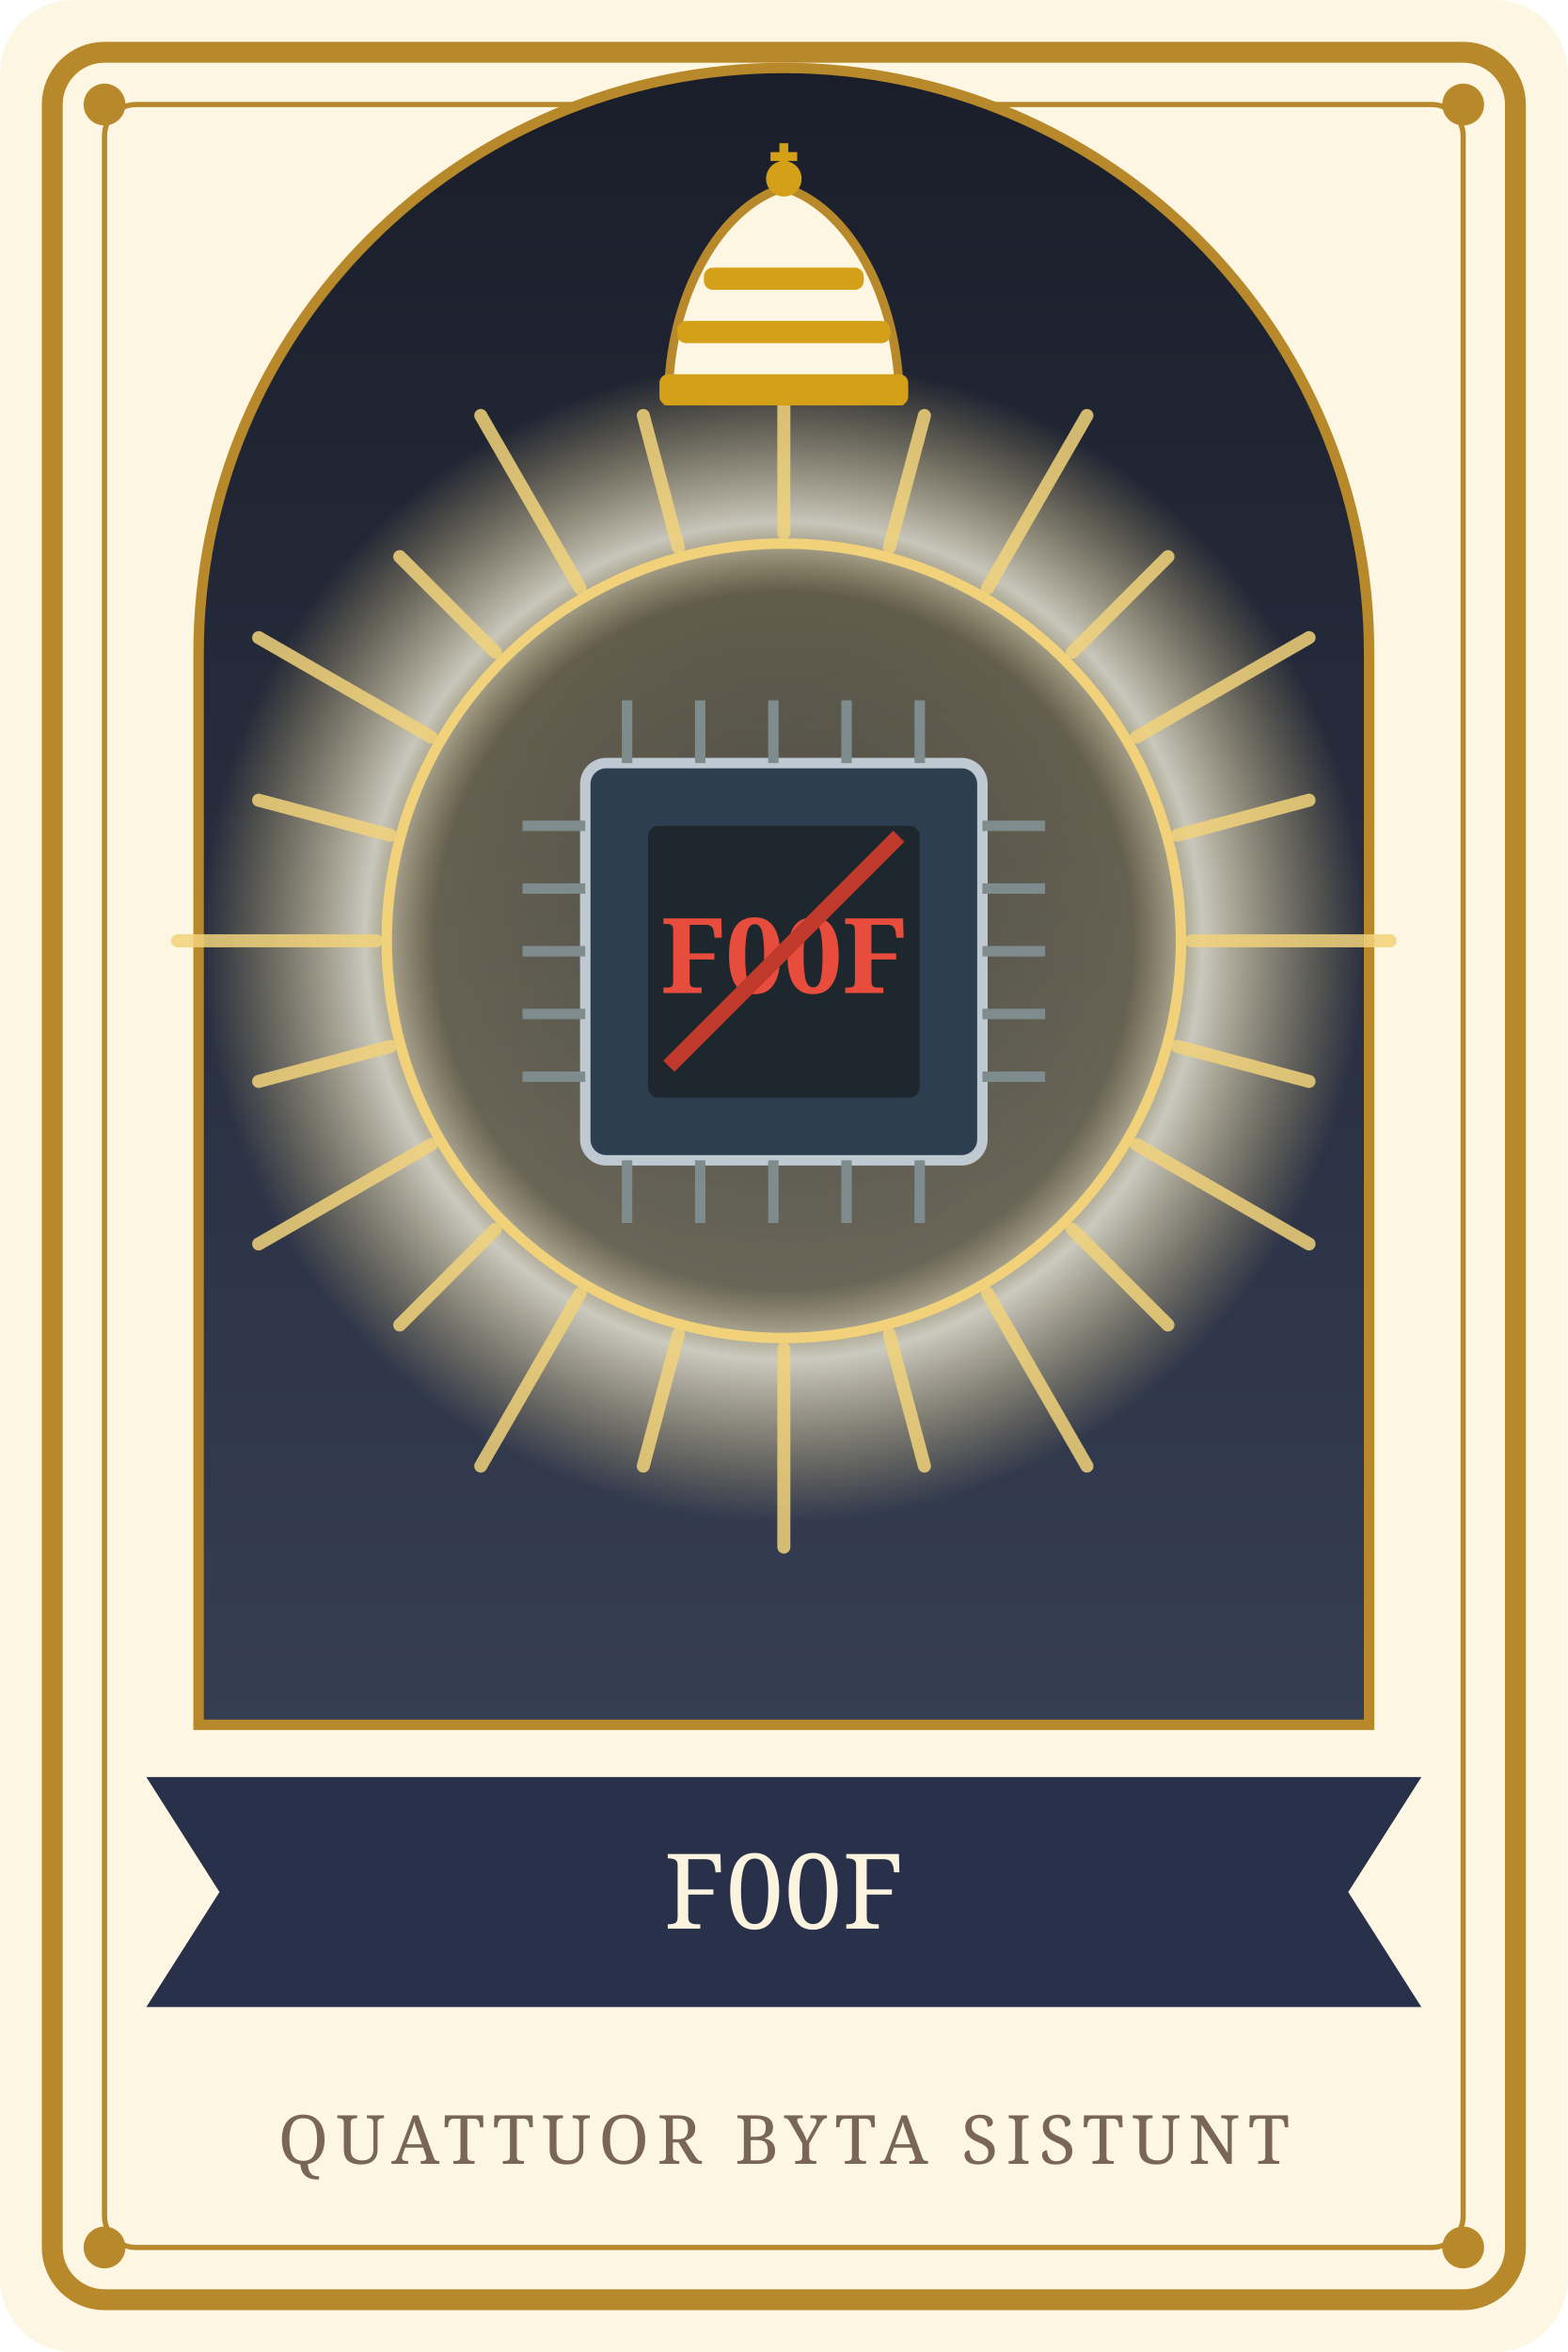
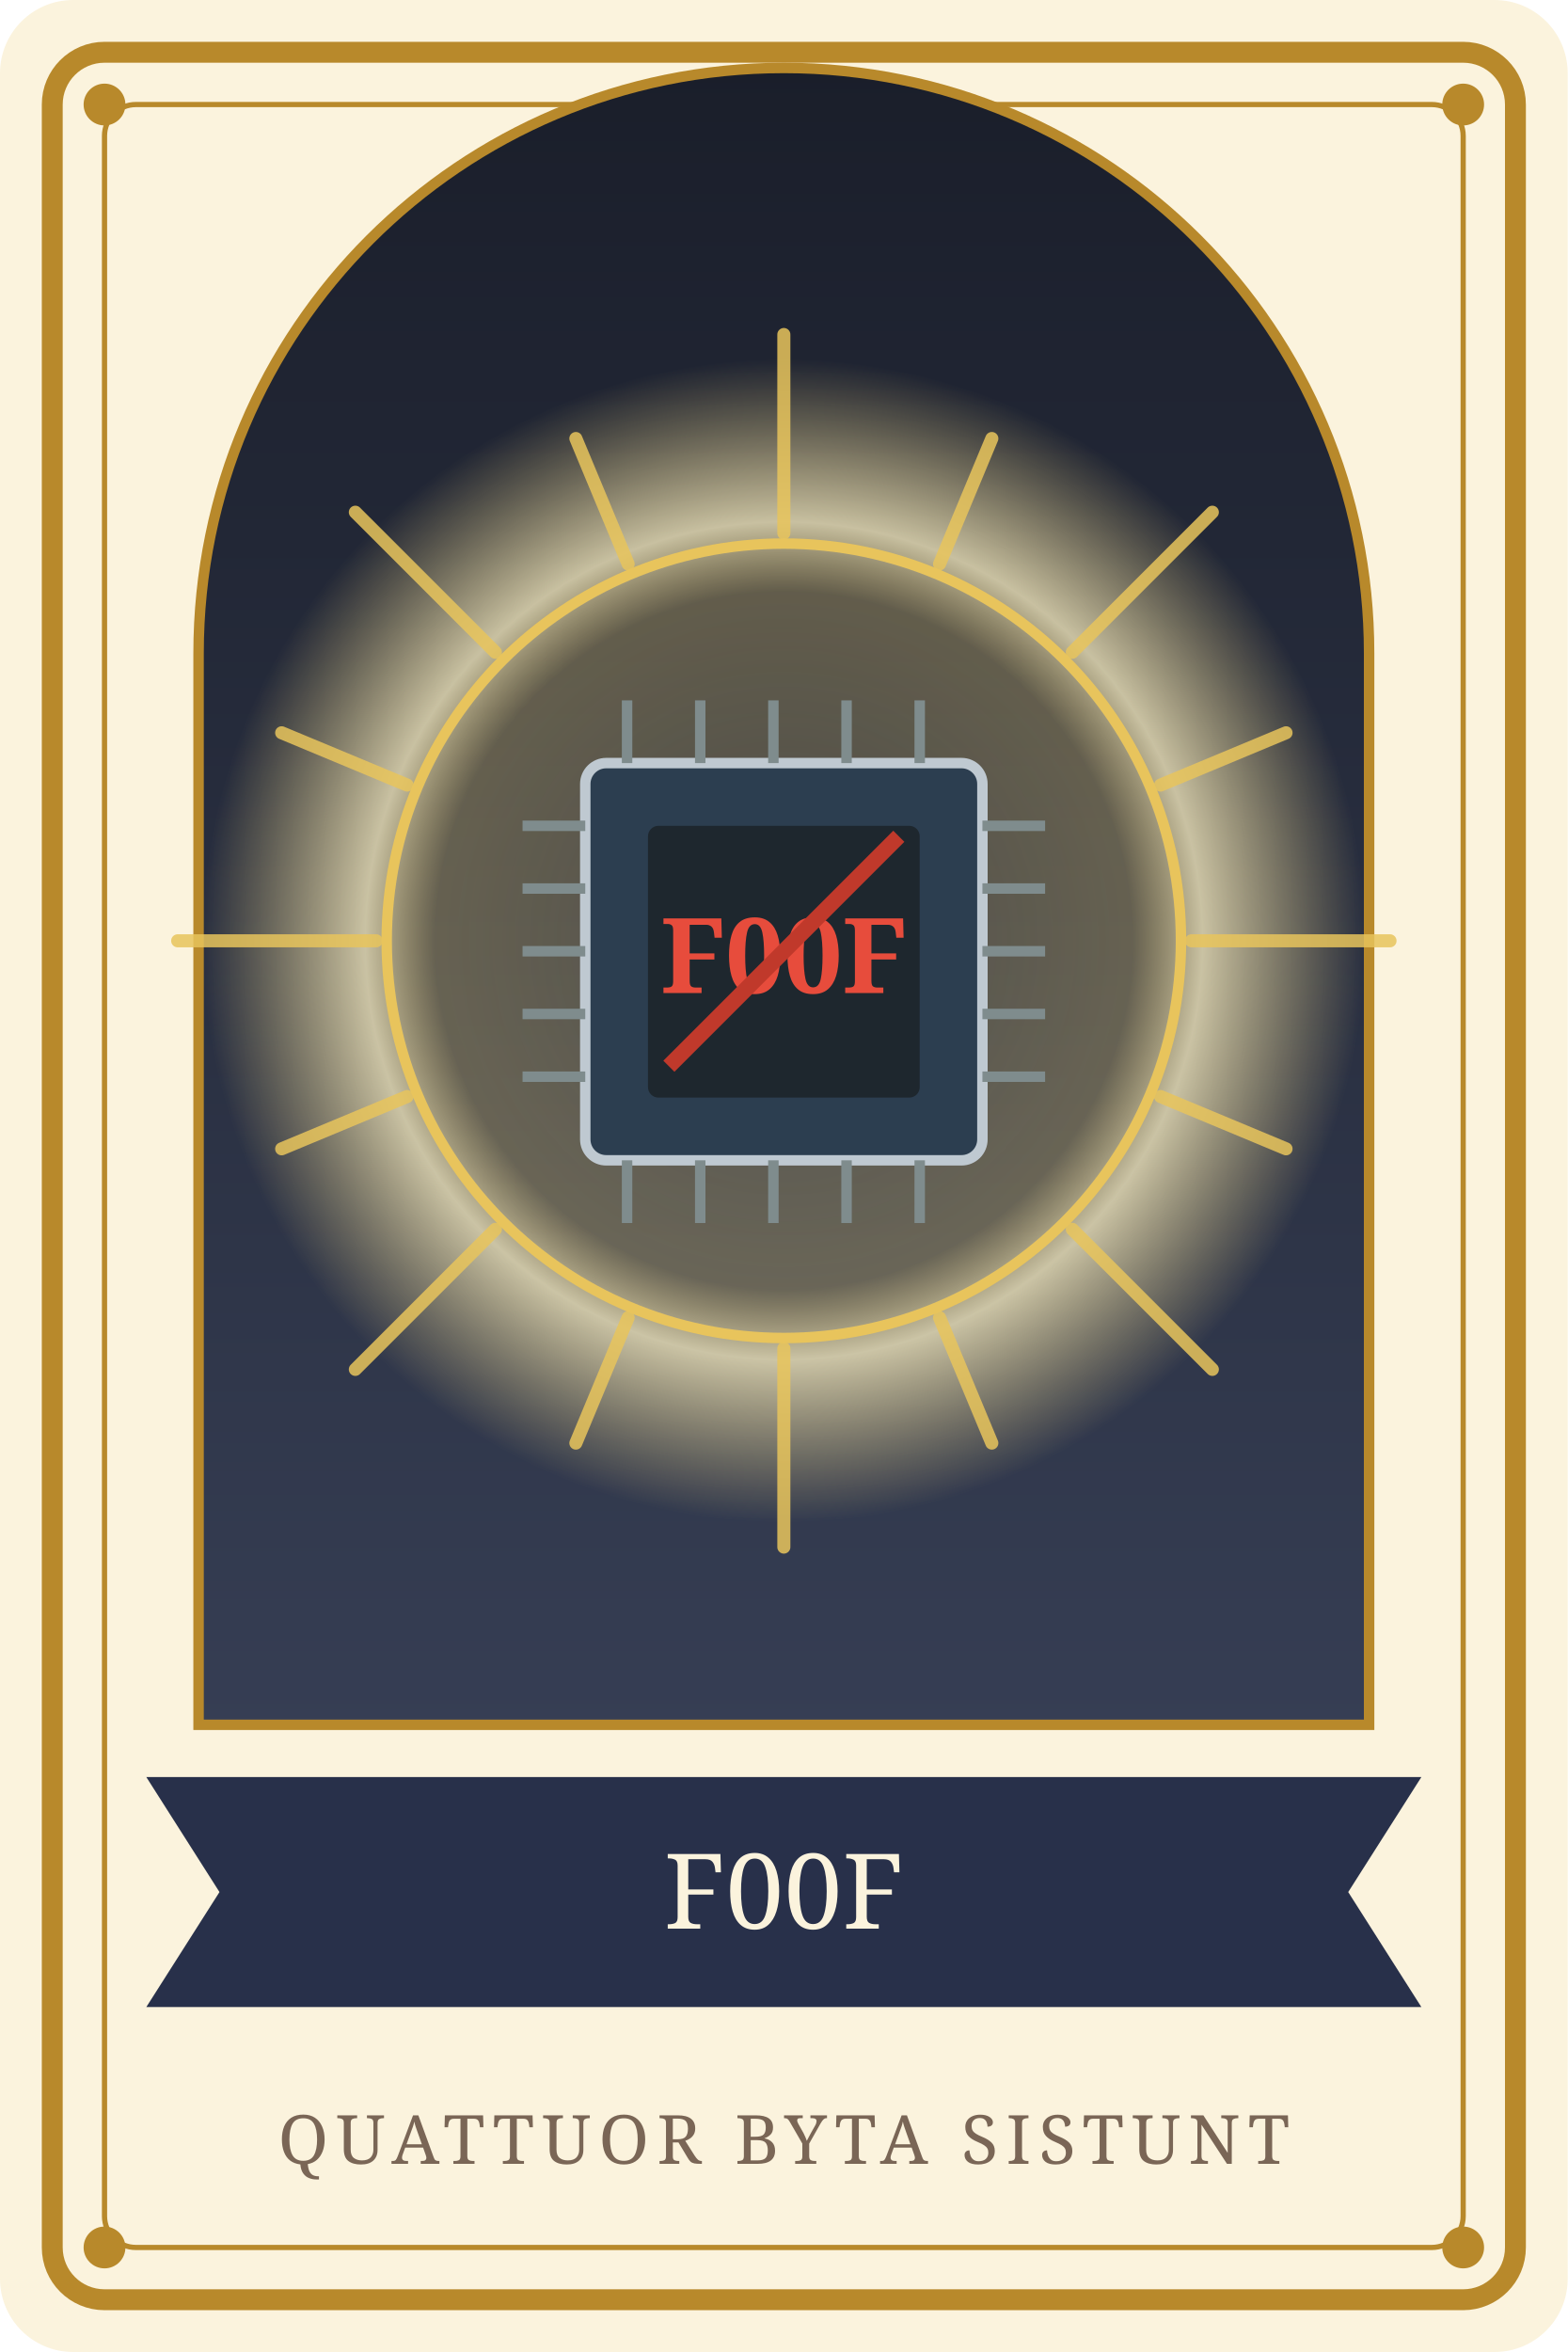
<svg xmlns="http://www.w3.org/2000/svg" viewBox="0 0 300 450" role="img" aria-label="F00F">
  <defs>
    <radialGradient id="s-pentium-f00f-halo">
      <stop offset="0%" stop-color="#f5d77a" stop-opacity="0.18" />
      <stop offset="60%" stop-color="#f5d77a" stop-opacity="0.3" />
-       <stop offset="72%" stop-color="#fffbe6" stop-opacity="0.75" />
+       <stop offset="72%" stop-color="#fff3c4" stop-opacity="0.75" />
      <stop offset="100%" stop-color="#f5d77a" stop-opacity="0" />
    </radialGradient>
    <linearGradient id="s-pentium-f00f-niche" x1="0" y1="0" x2="0" y2="1">
      <stop offset="0%" stop-color="#1a1e2a" />
      <stop offset="100%" stop-color="#363e54" />
    </linearGradient>
  </defs>
-   <rect width="300" height="450" rx="14" fill="#fdf6e3" />
+   <rect width="300" height="450" rx="14" fill="#fbf3dd" />
  <rect x="10" y="10" width="280" height="430" rx="10" fill="none" stroke="#b8892b" stroke-width="4" />
  <rect x="20" y="20" width="260" height="410" rx="6" fill="none" stroke="#b8892b" stroke-width="1" />
  <g fill="#b8892b">
    <circle cx="20" cy="20" r="4" />
    <circle cx="280" cy="20" r="4" />
    <circle cx="20" cy="430" r="4" />
    <circle cx="280" cy="430" r="4" />
  </g>
  <path d="M38 330 V125 A112 112 0 0 1 262 125 V330 Z" fill="url(#s-pentium-f00f-niche)" stroke="#b8892b" stroke-width="2" />
  <circle cx="150" cy="180" r="112" fill="url(#s-pentium-f00f-halo)" />
-   <g stroke="#f1d27a" stroke-width="2.5" stroke-linecap="round" opacity="0.85">
+   <g stroke="#e8c45c" stroke-width="2.5" stroke-linecap="round" opacity="0.85">
    <line x1="228.0" y1="180.0" x2="266.0" y2="180.0" />
-     <line x1="225.3" y1="200.2" x2="250.5" y2="206.9" />
-     <line x1="217.5" y1="219.0" x2="250.5" y2="238.0" />
-     <line x1="205.2" y1="235.2" x2="223.5" y2="253.5" />
-     <line x1="189.0" y1="247.5" x2="208.0" y2="280.5" />
-     <line x1="170.2" y1="255.3" x2="176.9" y2="280.5" />
+     <line x1="222.1" y1="209.8" x2="246.1" y2="219.8" />
+     <line x1="205.2" y1="235.2" x2="232.0" y2="262.0" />
+     <line x1="179.8" y1="252.1" x2="189.8" y2="276.1" />
    <line x1="150.0" y1="258.0" x2="150.0" y2="296.0" />
-     <line x1="129.8" y1="255.3" x2="123.1" y2="280.5" />
-     <line x1="111.0" y1="247.5" x2="92.0" y2="280.5" />
-     <line x1="94.8" y1="235.2" x2="76.5" y2="253.5" />
-     <line x1="82.5" y1="219.0" x2="49.5" y2="238.0" />
-     <line x1="74.7" y1="200.2" x2="49.5" y2="206.9" />
+     <line x1="120.2" y1="252.1" x2="110.2" y2="276.1" />
+     <line x1="94.8" y1="235.2" x2="68.0" y2="262.0" />
+     <line x1="77.9" y1="209.8" x2="53.9" y2="219.8" />
    <line x1="72.0" y1="180.0" x2="34.0" y2="180.0" />
-     <line x1="74.7" y1="159.8" x2="49.5" y2="153.1" />
-     <line x1="82.5" y1="141.0" x2="49.5" y2="122.0" />
-     <line x1="94.8" y1="124.8" x2="76.5" y2="106.5" />
-     <line x1="111.0" y1="112.5" x2="92.0" y2="79.5" />
-     <line x1="129.8" y1="104.7" x2="123.1" y2="79.5" />
+     <line x1="77.9" y1="150.2" x2="53.9" y2="140.2" />
+     <line x1="94.8" y1="124.8" x2="68.0" y2="98.0" />
+     <line x1="120.2" y1="107.9" x2="110.2" y2="83.9" />
    <line x1="150.0" y1="102.0" x2="150.0" y2="64.0" />
-     <line x1="170.2" y1="104.7" x2="176.9" y2="79.5" />
-     <line x1="189.0" y1="112.5" x2="208.0" y2="79.5" />
-     <line x1="205.2" y1="124.8" x2="223.5" y2="106.5" />
-     <line x1="217.5" y1="141.0" x2="250.5" y2="122.0" />
-     <line x1="225.3" y1="159.8" x2="250.5" y2="153.1" />
+     <line x1="179.8" y1="107.9" x2="189.8" y2="83.9" />
+     <line x1="205.2" y1="124.8" x2="232.0" y2="98.0" />
+     <line x1="222.1" y1="150.2" x2="246.1" y2="140.2" />
  </g>
-   <circle cx="150" cy="180" r="76" fill="none" stroke="#f1d27a" stroke-width="2" />
+   <circle cx="150" cy="180" r="76" fill="none" stroke="#e8c45c" stroke-width="2" />
  <g>
    <rect x="112" y="146" width="76" height="76" rx="4" fill="#2c3e50" stroke="#bfc9d1" stroke-width="2" />
    <rect x="124" y="158" width="52" height="52" rx="2" fill="#1e272e" />
    <g stroke="#7f8c8d" stroke-width="2">
      <path d="M120 146 v-12 M120 222 v12 M112 158 h-12 M188 158 h12" />
      <path d="M134 146 v-12 M134 222 v12 M112 170 h-12 M188 170 h12" />
      <path d="M148 146 v-12 M148 222 v12 M112 182 h-12 M188 182 h12" />
      <path d="M162 146 v-12 M162 222 v12 M112 194 h-12 M188 194 h12" />
      <path d="M176 146 v-12 M176 222 v12 M112 206 h-12 M188 206 h12" />
    </g>
    <text x="150" y="190" text-anchor="middle" font-family="'EB Garamond', Georgia, serif" font-size="20" font-weight="bold" fill="#e74c3c">F00F</text>
    <path d="M128 204 l44 -44" stroke="#c0392b" stroke-width="3" />
  </g>
-   <g transform="translate(150 58) scale(0.85)">
-     <path d="M-26 22 C-26 -2 -14 -22 0 -26 C14 -22 26 -2 26 22 Z" fill="#fdf6e3" stroke="#b8892b" stroke-width="2" />
-     <rect x="-28" y="16" width="56" height="7" rx="2" fill="#d4a017" />
-     <rect x="-24" y="4" width="48" height="5" rx="2" fill="#d4a017" />
-     <rect x="-18" y="-8" width="36" height="5" rx="2" fill="#d4a017" />
-     <circle cy="-28" r="4" fill="#d4a017" />
-     <path d="M0 -36 V-30 M-3 -33 H3" stroke="#d4a017" stroke-width="2" />
-   </g>
  <path d="M28 340 h244 l-14 22 l14 22 h-244 l14 -22 z" fill="#28304a" />
  <text x="150" y="369" text-anchor="middle" font-family="'EB Garamond', Georgia, serif" font-size="20" fill="#fbf3dd">F00F</text>
  <text x="150" y="414" text-anchor="middle" font-family="'EB Garamond', Georgia, serif" font-size="13" letter-spacing="1.5" fill="#7a6656">QUATTUOR BYTA SISTUNT</text>
</svg>
